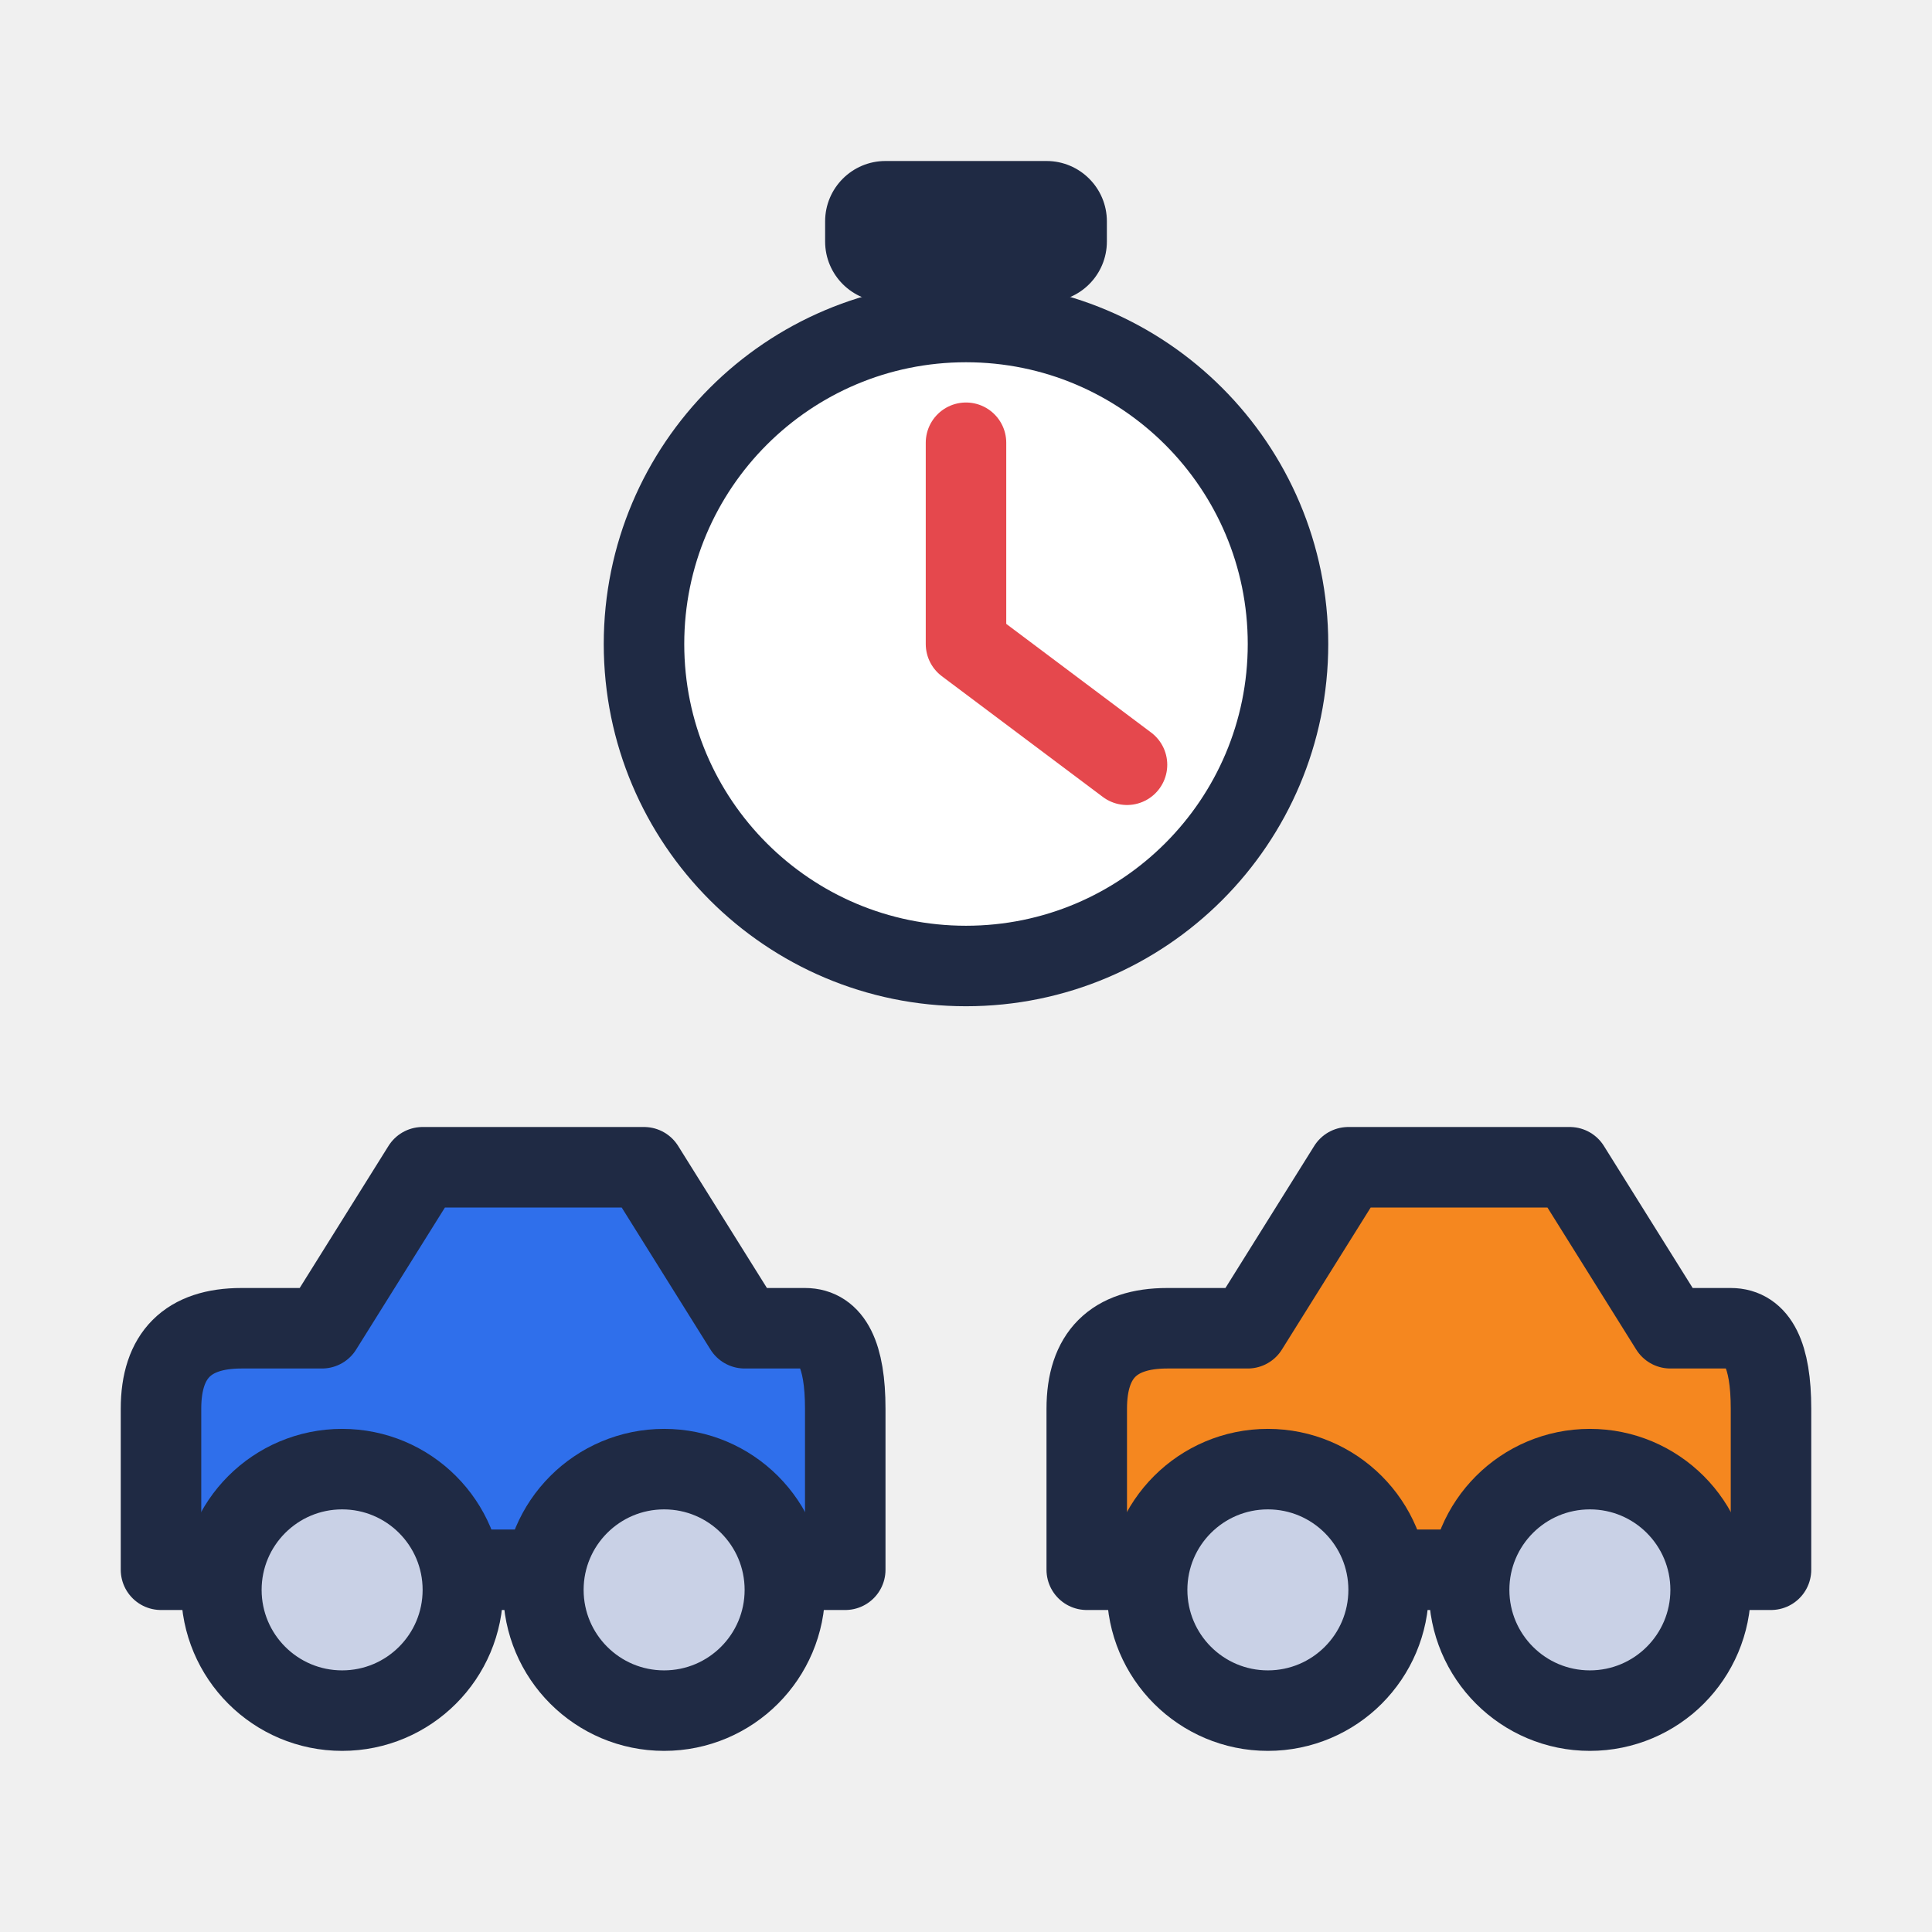
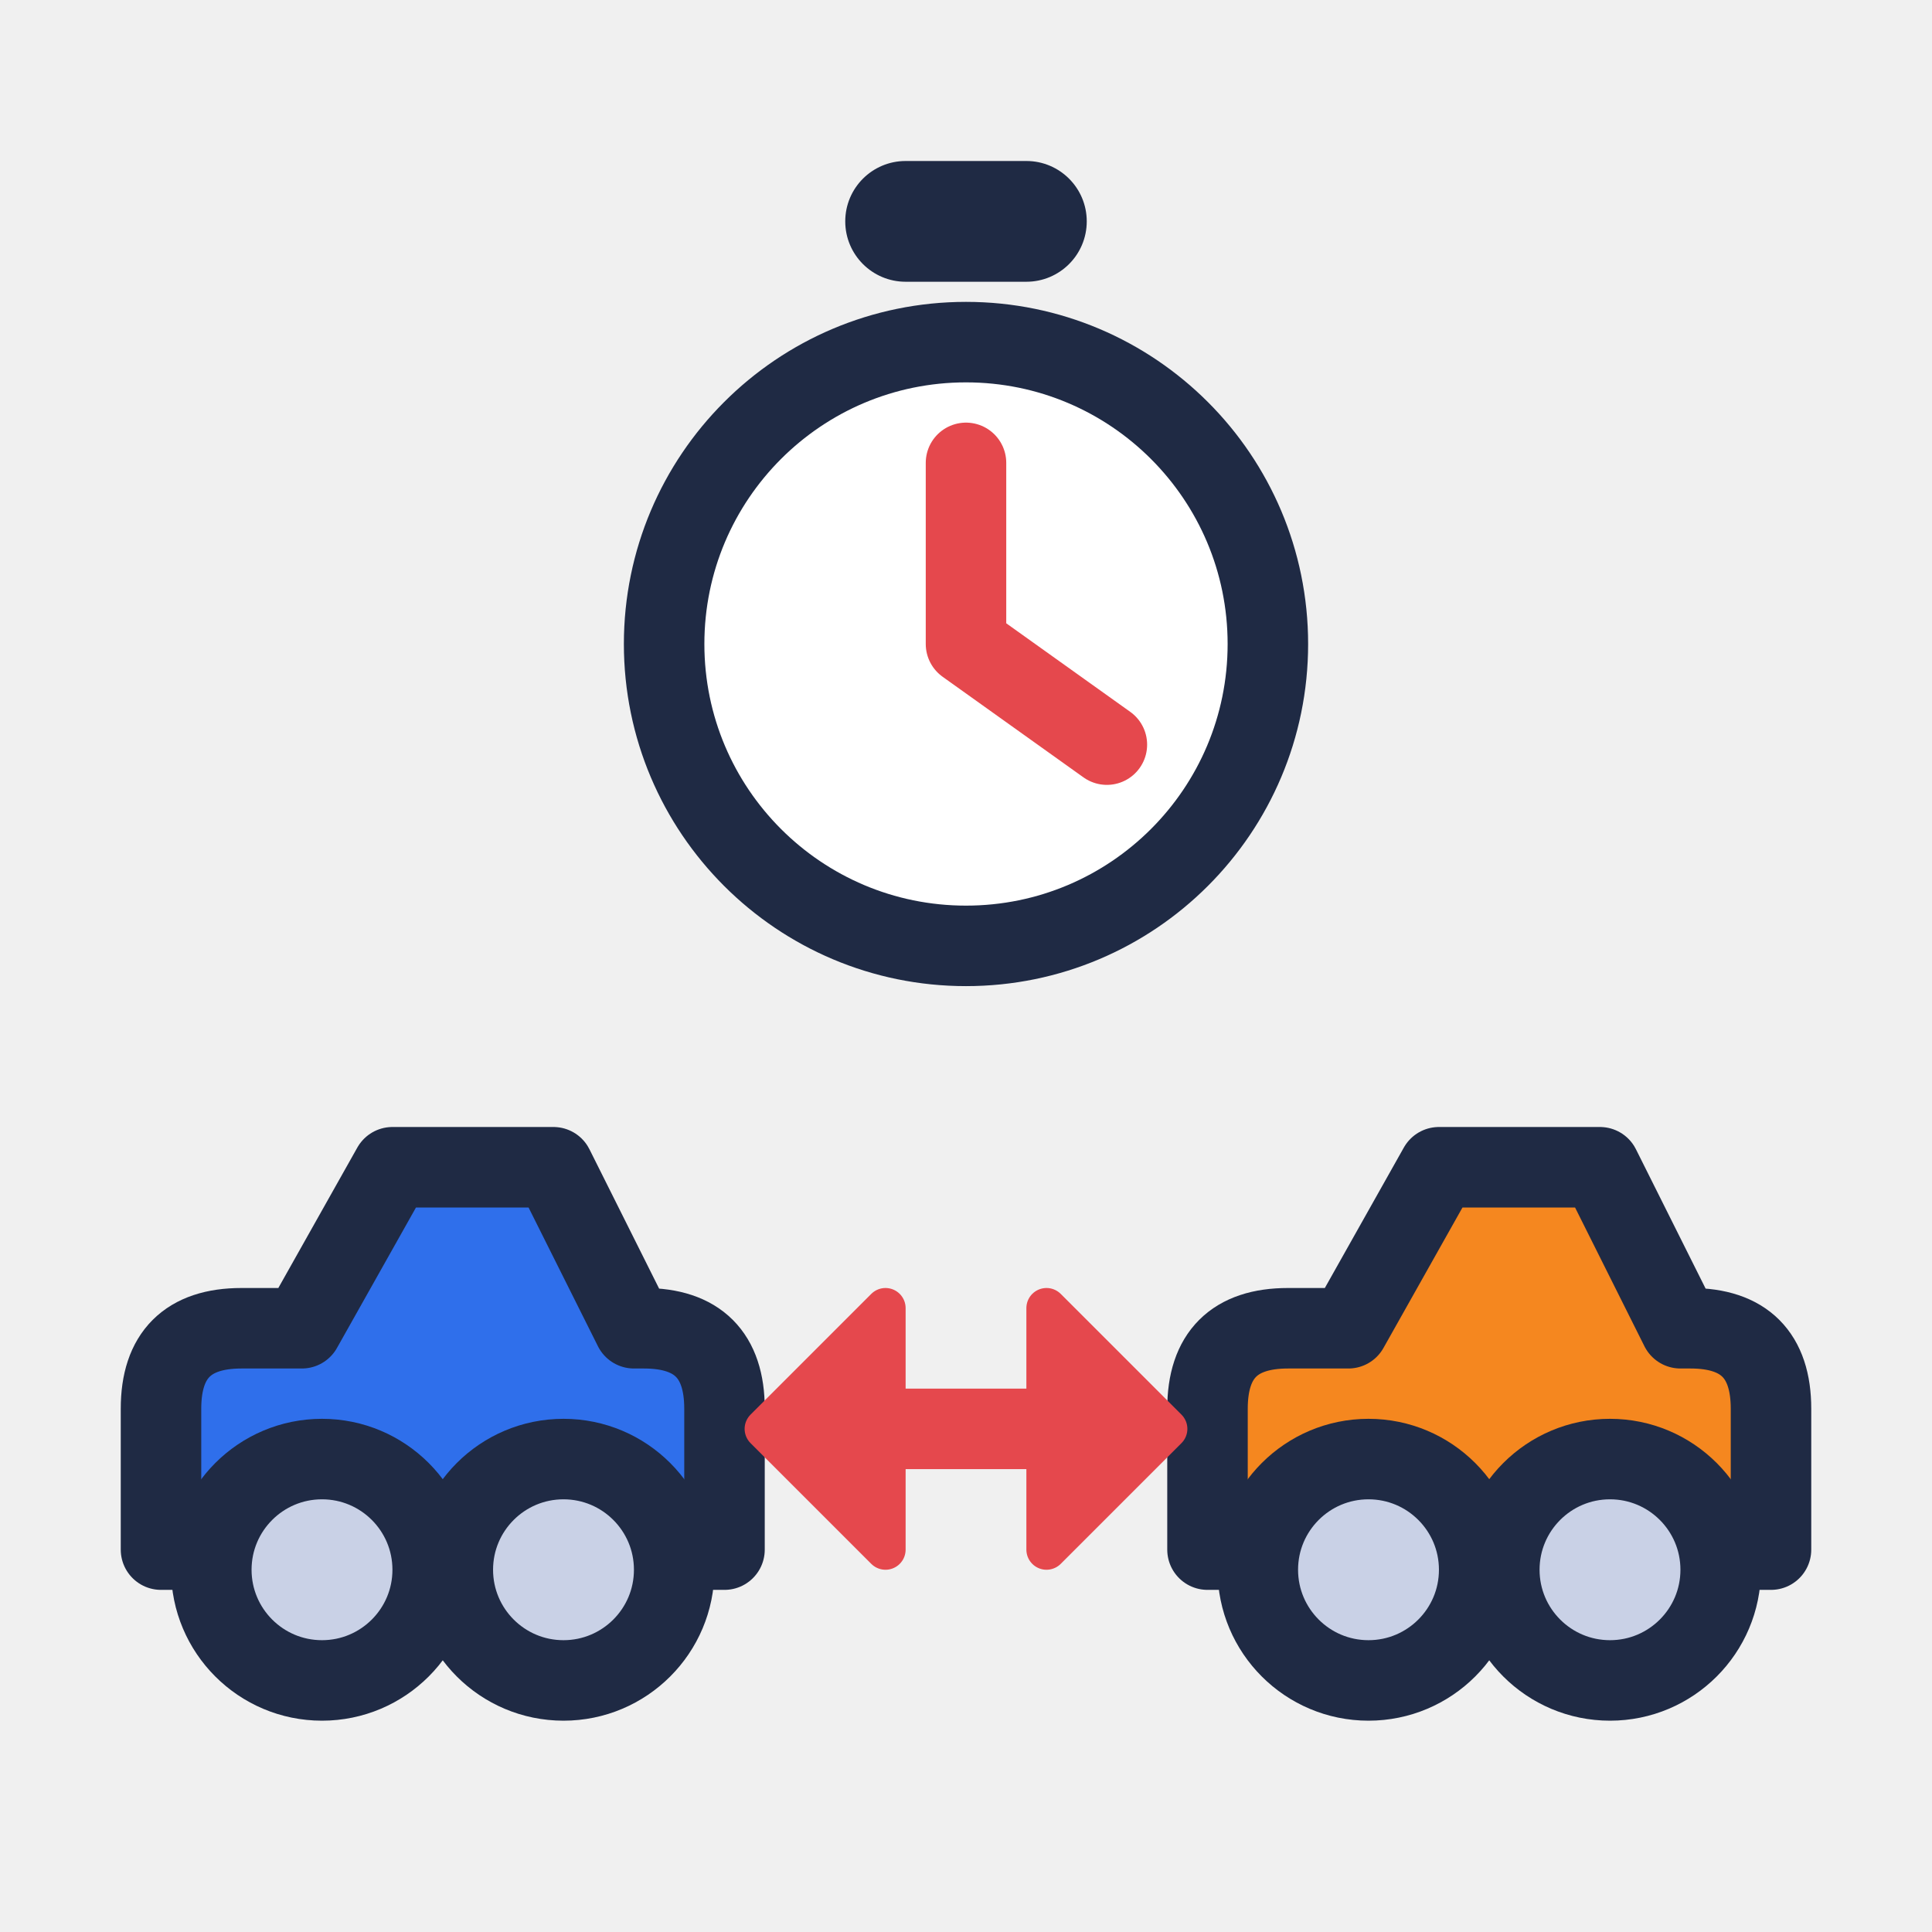
<svg xmlns="http://www.w3.org/2000/svg" viewBox="0 0 96 96">
-   <rect x="41" y="8" width="14" height="7" rx="3" fill="#1f2a44" />
-   <circle cx="48" cy="32" r="16" fill="#ffffff" stroke="#1f2a44" stroke-width="4" />
-   <path d="M48 32V22M48 32L56 38" stroke="#e5484d" stroke-width="4" stroke-linecap="round" />
+   <rect x="42" y="8" width="12" height="6" rx="3" fill="#1f2a44" />
+   <circle cx="48" cy="32" r="15" fill="#ffffff" stroke="#1f2a44" stroke-width="4" />
+   <path d="M48 32V23M48 32L55 37" stroke="#e5484d" stroke-width="4" stroke-linecap="round" />
  <g stroke="#1f2a44" stroke-width="4" stroke-linejoin="round">
-     <path d="M8 78V70Q8 66 12 66H16L21 58H32L37 66H40Q42 66 42 70V78Z" fill="#2f6feb" />
-     <path d="M54 78V70Q54 66 58 66H62L67 58H78L83 66H86Q88 66 88 70V78Z" fill="#f5871f" />
+     <path d="M8 77V70Q8 66 12 66H15L19.5 58H27.5L31.5 66H32Q36 66 36 70V77Z" fill="#2f6feb" />
+     <path d="M60 77V70Q60 66 64 66H67L71.5 58H79.5L83.5 66H84Q88 66 88 70V77Z" fill="#f5871f" />
  </g>
  <g fill="#c9d1e6" stroke="#1f2a44" stroke-width="4">
-     <circle cx="17" cy="79" r="6" />
-     <circle cx="33" cy="79" r="6" />
-     <circle cx="63" cy="79" r="6" />
-     <circle cx="79" cy="79" r="6" />
+     <circle cx="16" cy="78" r="5.5" />
+     <circle cx="28" cy="78" r="5.5" />
+     <circle cx="68" cy="78" r="5.5" />
+     <circle cx="80" cy="78" r="5.5" />
  </g>
+   <path d="M38 71L44 65V77Z M58 71L52 65V77Z" fill="#e5484d" stroke="#e5484d" stroke-width="2" stroke-linejoin="round" />
+   <path d="M43 71H53" stroke="#e5484d" stroke-width="4" />
</svg>
